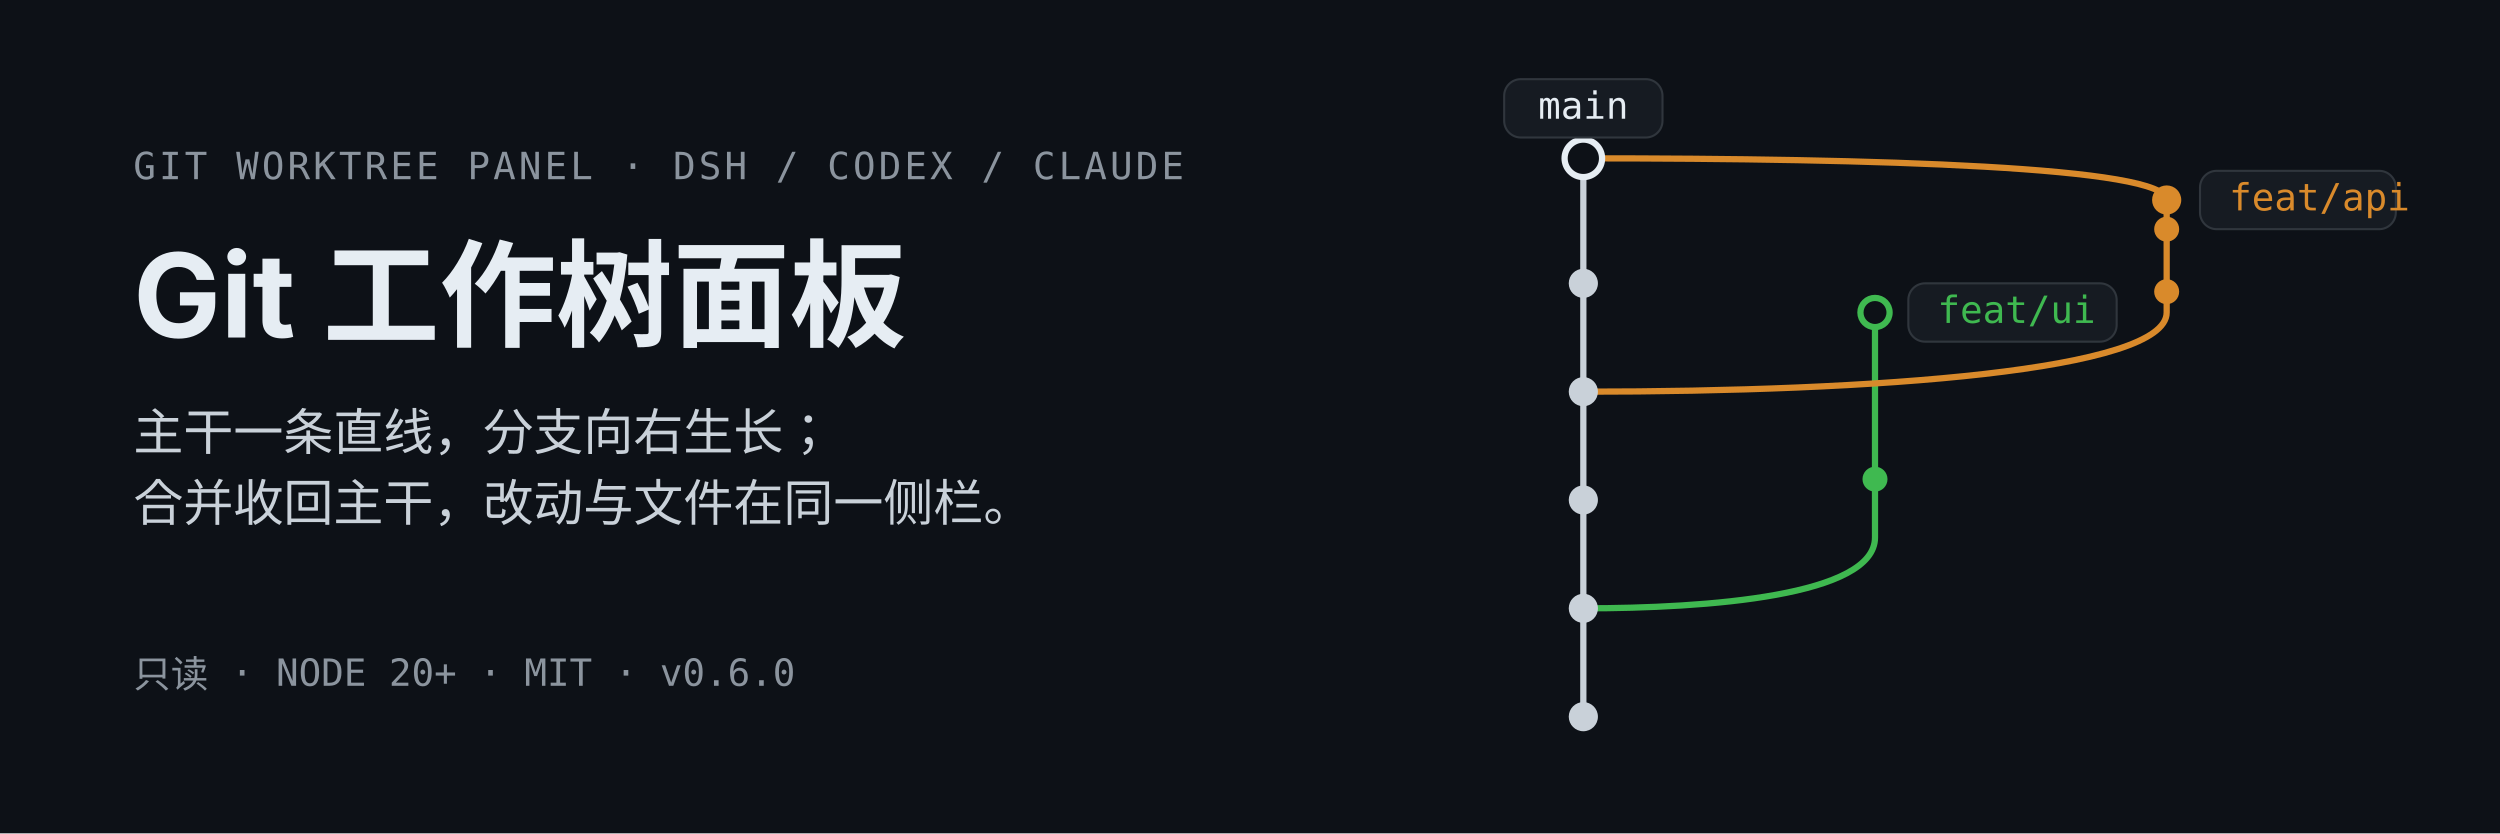
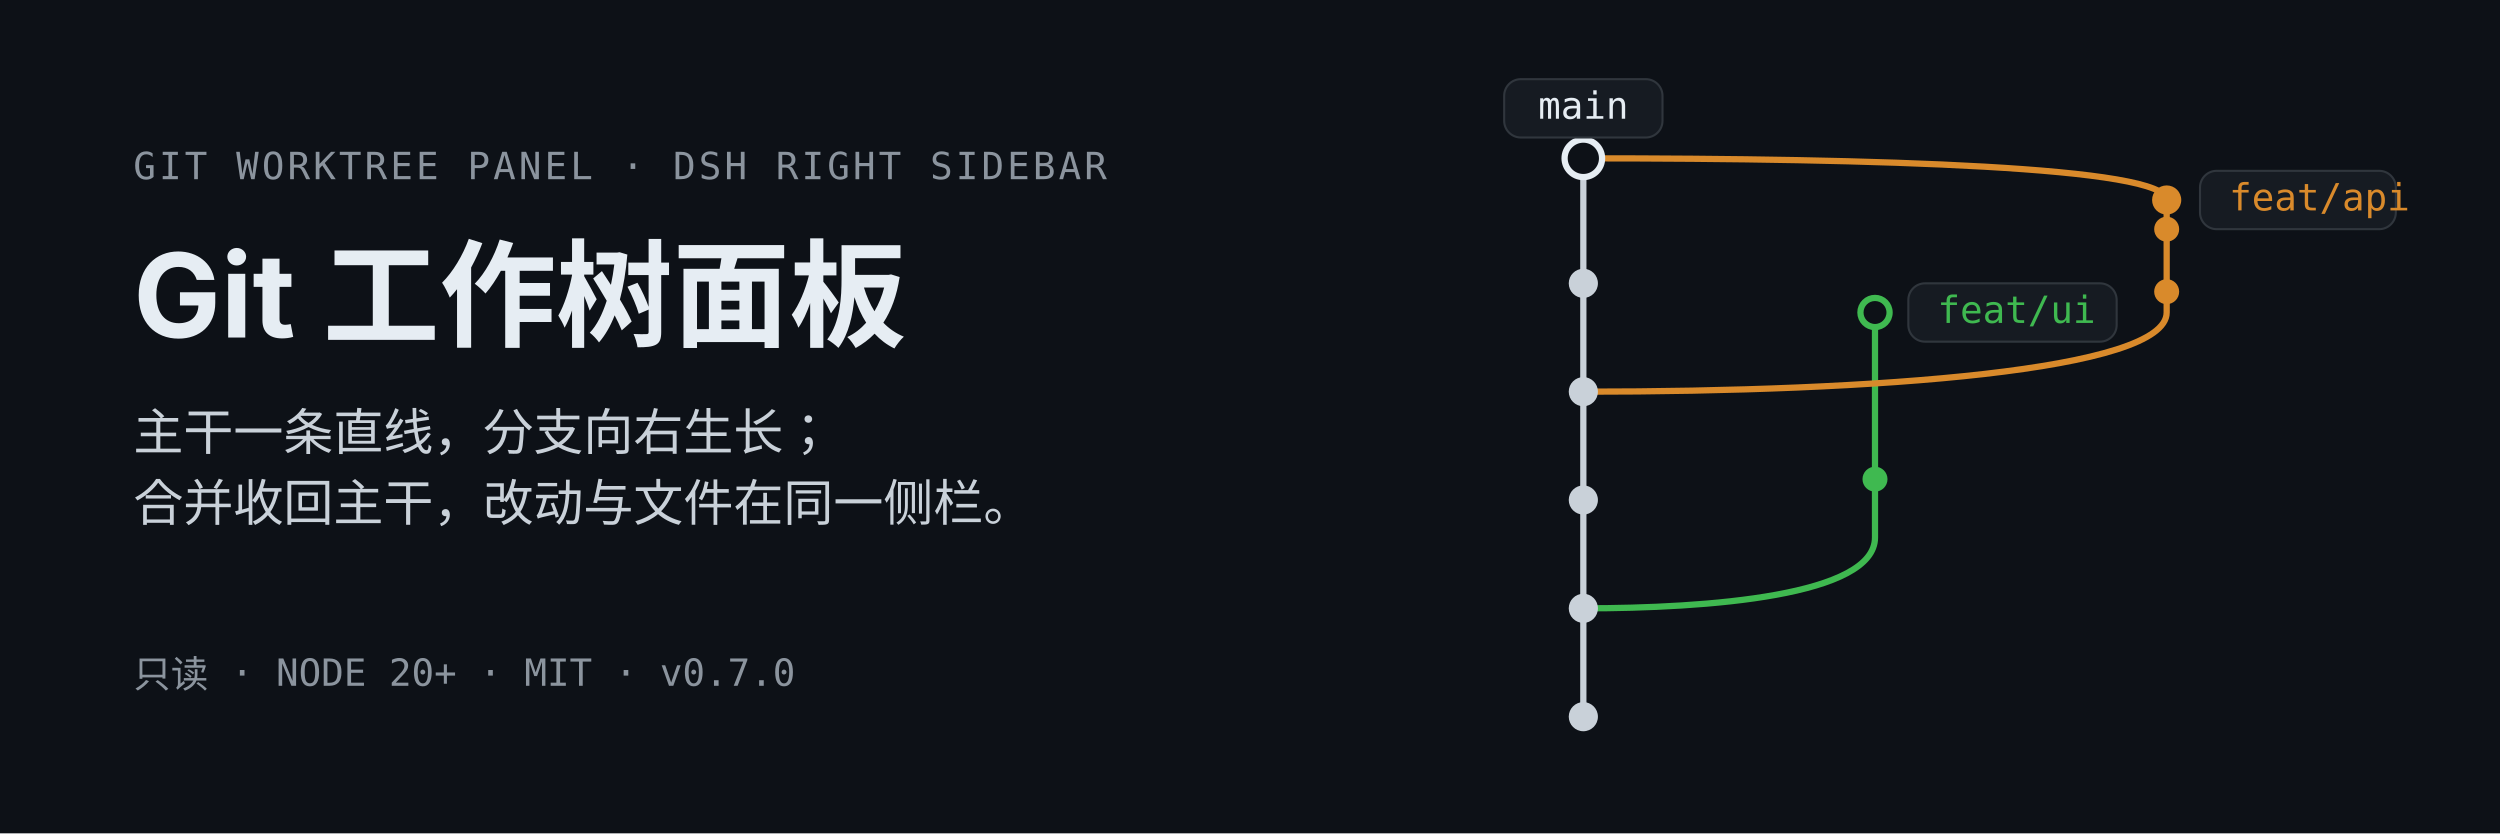
<svg xmlns="http://www.w3.org/2000/svg" width="1200" height="400" viewBox="0 0 1200 400" role="img" aria-labelledby="hero-title hero-desc">
  <rect width="1200" height="400" fill="#0d1117" />
  <g id="title-block" transform="translate(64 0)" font-family="-apple-system, BlinkMacSystemFont, 'Segoe UI', 'PingFang SC', 'Hiragino Sans GB', sans-serif">
-     <text y="86" fill="#8b949e" font-size="18" font-family="ui-monospace, SFMono-Regular, Menlo, monospace" letter-spacing="1.5">GIT WORKTREE PANEL · DSH / CODEX / CLAUDE</text>
+     <text y="86" fill="#8b949e" font-size="18" font-family="ui-monospace, SFMono-Regular, Menlo, monospace" letter-spacing="1.5">GIT WORKTREE PANEL · DSH RIGHT SIDEBAR</text>
    <text y="162" fill="#e6edf3" font-size="56" font-weight="700">Git 工作树面板</text>
    <text y="216" fill="#c9d1d9" font-size="24">主干一条直线，分支向右生长；</text>
    <text y="250" fill="#c9d1d9" font-size="24">合并收回主干，改动与文件在同一侧栏。</text>
-     <text y="330" fill="#8b949e" font-size="18" font-family="ui-monospace, SFMono-Regular, Menlo, monospace">只读 · NODE 20+ · MIT · v0.6.0</text>
+     <text y="330" fill="#8b949e" font-size="18" font-family="ui-monospace, SFMono-Regular, Menlo, monospace">只读 · NODE 20+ · MIT · v0.7.0</text>
  </g>
  <g id="topology" fill="none" stroke-linecap="round">
    <line x1="760" y1="344" x2="760" y2="76" stroke="#c9d1d9" stroke-width="3" />
    <path d="M760 292 C 820 292 900 286 900 258 L900 150" stroke="#3fb950" stroke-width="3" />
    <path d="M760 188 C 900 188 1040 178 1040 150 L1040 96" stroke="#d98a2b" stroke-width="3" />
    <path d="M1040 96 C 1040 80 900 76 760 76" stroke="#d98a2b" stroke-width="3" />
    <g fill="#c9d1d9" stroke="none">
      <circle cx="760" cy="344" r="7" />
      <circle cx="760" cy="292" r="7" />
      <circle cx="760" cy="240" r="7" />
      <circle cx="760" cy="188" r="7" />
      <circle cx="760" cy="136" r="7" />
    </g>
    <circle cx="760" cy="76" r="9" fill="#0d1117" stroke="#e6edf3" stroke-width="3" />
    <g fill="#3fb950" stroke="none">
      <circle cx="900" cy="230" r="6" />
    </g>
    <circle cx="900" cy="150" r="7" fill="#0d1117" stroke="#3fb950" stroke-width="3" />
    <g fill="#d98a2b" stroke="none">
      <circle cx="1040" cy="140" r="6" />
      <circle cx="1040" cy="110" r="6" />
    </g>
    <circle cx="1040" cy="96" r="7" fill="#d98a2b" stroke="none" />
  </g>
  <g id="labels" font-family="ui-monospace, SFMono-Regular, Menlo, monospace" font-size="18">
    <g>
      <rect x="722" y="38" width="76" height="28" rx="8" fill="#161b22" stroke="#30363d" />
      <text x="760" y="57" text-anchor="middle" fill="#e6edf3">main</text>
    </g>
    <g>
      <rect x="916" y="136" width="100" height="28" rx="8" fill="#161b22" stroke="#30363d" />
      <text x="930" y="155" fill="#3fb950">feat/ui</text>
    </g>
    <g>
      <rect x="1056" y="82" width="94" height="28" rx="8" fill="#161b22" stroke="#30363d" />
      <text x="1070" y="101" fill="#d98a2b">feat/api</text>
    </g>
  </g>
</svg>
